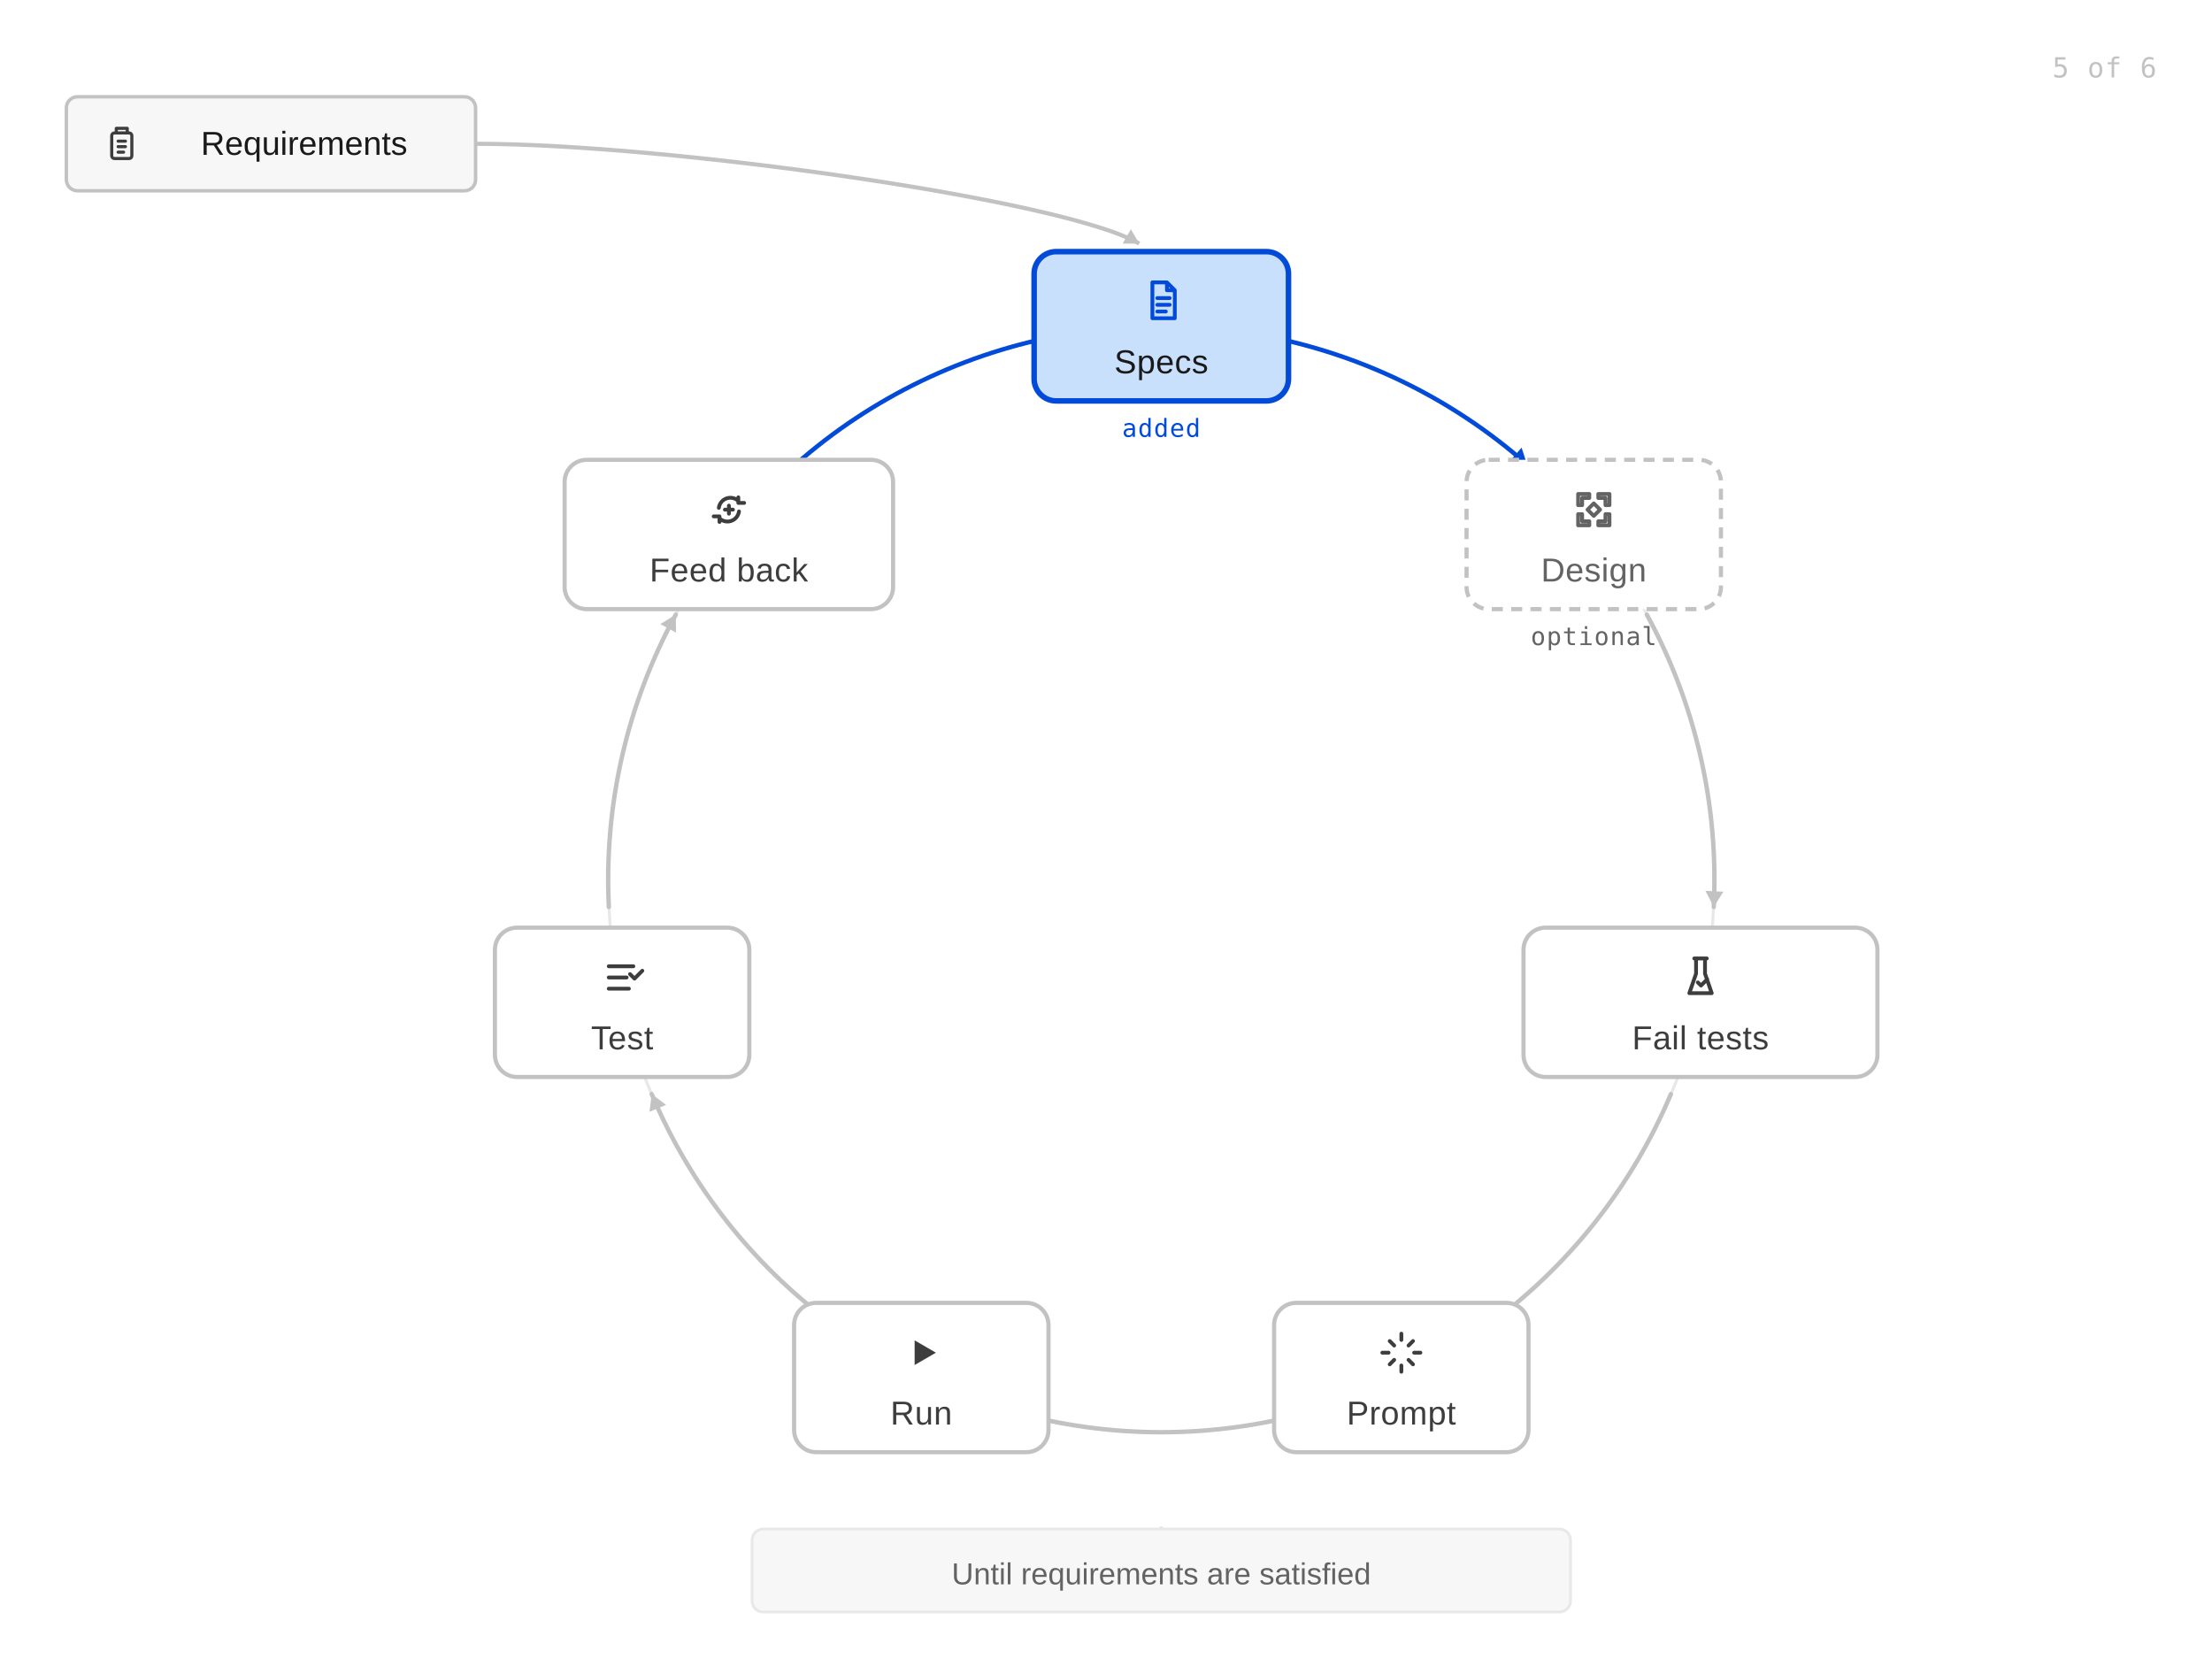
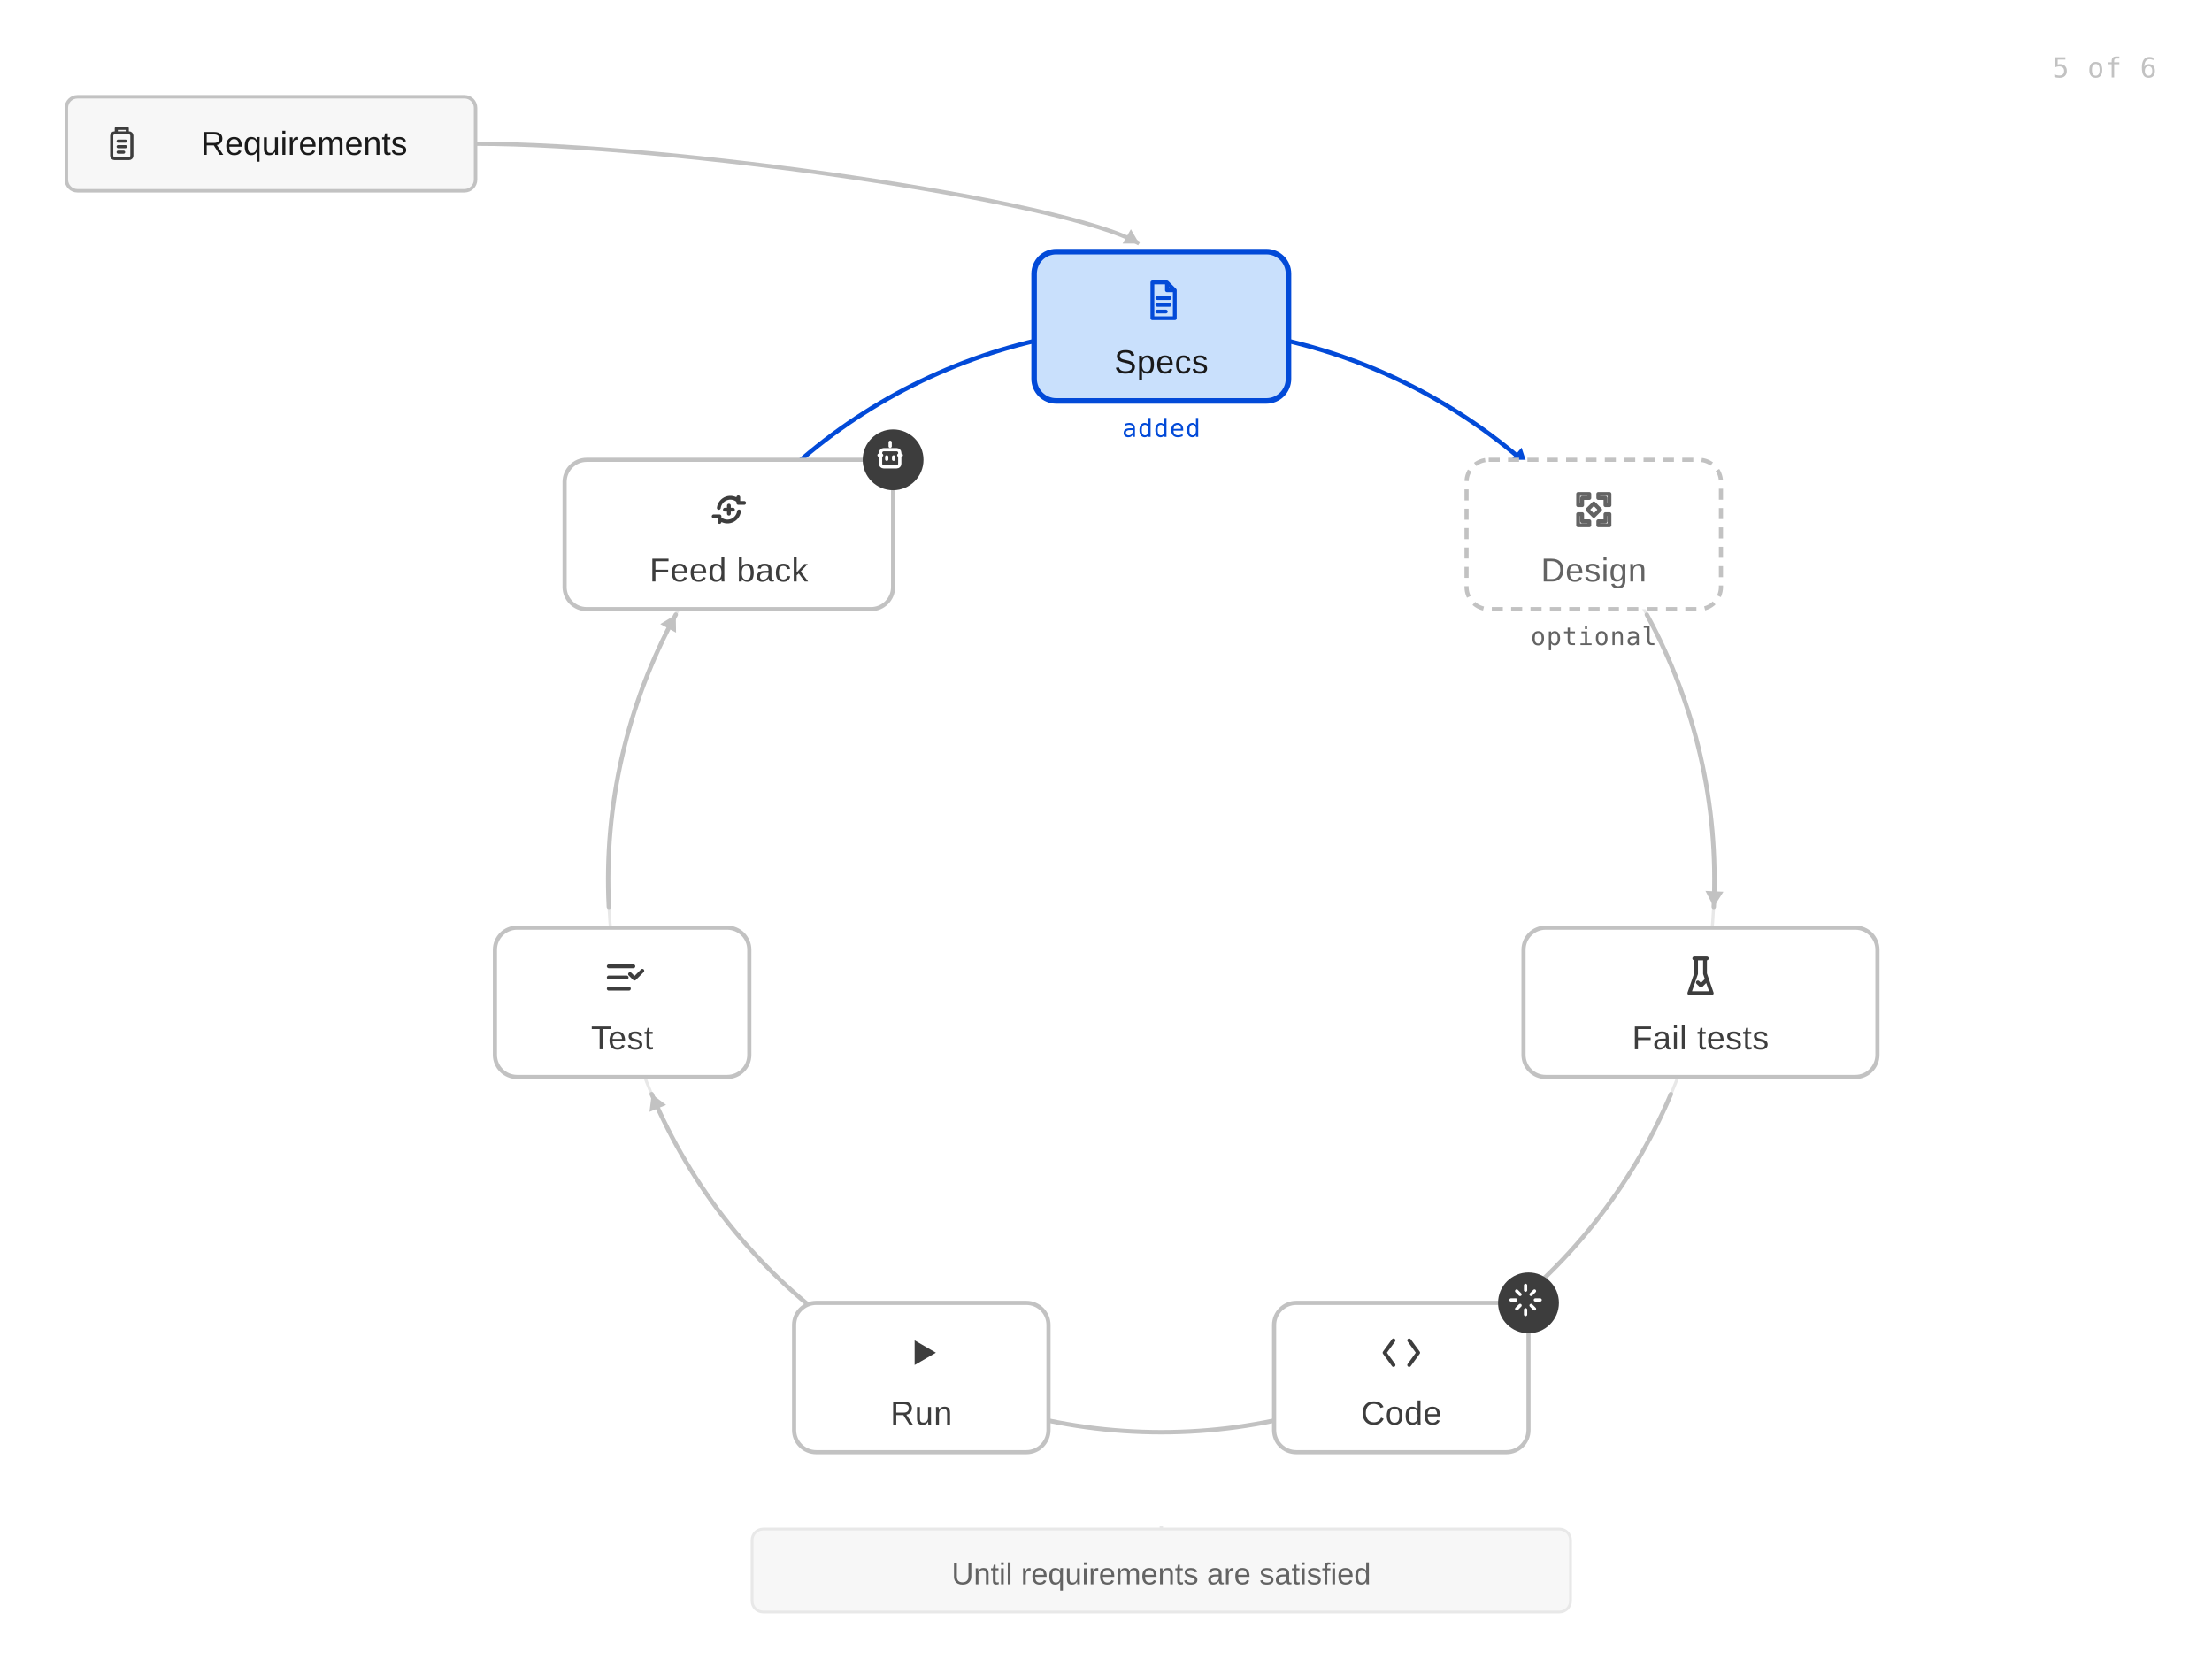
<svg xmlns="http://www.w3.org/2000/svg" viewBox="0 0 800 600" width="800" height="600" role="img" aria-label="Spec Driven Feedback Loop">
  <rect width="800" height="600" fill="#ffffff" />
  <circle cx="420" cy="318" r="200" fill="none" stroke="#e8e8e8" stroke-width="1.1" />
  <path d="M454.7 121.0 A200 200 0 0 1 552.3 168.0" fill="none" stroke="#024ad8" stroke-width="1.6" stroke-linecap="round" />
  <path d="M552.3 168.0 L546.0 166.8 L550.3 161.9 Z" fill="#024ad8" />
  <path d="M595.6 222.3 A200 200 0 0 1 619.8 328.0" fill="none" stroke="#c2c2c2" stroke-width="1.6" stroke-linecap="round" />
  <path d="M619.8 328.0 L616.8 322.2 L623.3 322.5 Z" fill="#c2c2c2" />
  <path d="M604.3 395.7 A200 200 0 0 1 536.7 480.4" fill="none" stroke="#c2c2c2" stroke-width="1.6" stroke-linecap="round" />
  <path d="M536.7 480.4 L539.4 474.5 L543.2 479.7 Z" fill="#c2c2c2" />
  <path d="M474.2 510.5 A200 200 0 0 1 365.8 510.5" fill="none" stroke="#c2c2c2" stroke-width="1.6" stroke-linecap="round" />
  <path d="M365.8 510.5 L372.1 508.9 L370.4 515.2 Z" fill="#c2c2c2" />
  <path d="M303.3 480.4 A200 200 0 0 1 235.7 395.7" fill="none" stroke="#c2c2c2" stroke-width="1.6" stroke-linecap="round" />
  <path d="M235.7 395.7 L240.9 399.6 L234.9 402.1 Z" fill="#c2c2c2" />
  <path d="M220.2 328.0 A200 200 0 0 1 244.4 222.3" fill="none" stroke="#c2c2c2" stroke-width="1.6" stroke-linecap="round" />
  <path d="M244.4 222.3 L244.5 228.8 L238.8 225.7 Z" fill="#c2c2c2" />
  <path d="M287.7 168.0 A200 200 0 0 1 385.3 121.0" fill="none" stroke="#024ad8" stroke-width="1.6" stroke-linecap="round" />
  <path d="M385.3 121.0 L380.3 125.2 L379.2 118.8 Z" fill="#024ad8" />
  <rect x="24" y="35" width="148" height="34" rx="4" ry="4" fill="#f7f7f7" stroke="#c2c2c2" stroke-width="1.25" />
  <g transform="translate(36.1 44.1) scale(0.662)" fill="none" stroke="#3d3d3d" stroke-width="1.7" stroke-linecap="round" stroke-linejoin="round">
    <path d="M9 3.5h6v2.5H9zM8 6h8a1.5 1.5 0 0 1 1.5 1.5v11A1.5 1.5 0 0 1 16 20H8a1.5 1.5 0 0 1-1.5-1.5v-11A1.5 1.5 0 0 1 8 6zM10 10.5h4M10 13.5h4M10 16.5h3" />
  </g>
  <text x="110" y="56" text-anchor="middle" font-family="IBM Plex Sans, Helvetica Neue, Arial, sans-serif" font-size="12" font-weight="500" fill="#1a1a1a">Requirements</text>
  <path d="M172 52 C242 52, 385.5 72.4, 412.0 88.1" fill="none" stroke="#c2c2c2" stroke-width="1.5" />
  <path d="M412.0 88.1 L406.0 88.1 L409.0 82.9 Z" fill="#c2c2c2" />
  <rect x="272" y="553" width="296" height="30" rx="4" fill="#f7f7f7" stroke="#e8e8e8" stroke-width="1" />
  <text x="420" y="573" text-anchor="middle" font-family="IBM Plex Sans, Helvetica Neue, Arial, sans-serif" font-size="11" fill="#636363">Until requirements are satisfied</text>
  <path d="M420.0 552.0 L420 553" fill="none" stroke="#e8e8e8" stroke-width="1.2" stroke-dasharray="3 3" />
  <rect x="374.0" y="91.0" width="92" height="54" rx="8" ry="8" fill="#c9e0fc" stroke="#024ad8" stroke-width="2.0" />
  <g transform="translate(410.3 99.3) scale(0.810)" fill="none" stroke="#024ad8" stroke-width="1.7" stroke-linecap="round" stroke-linejoin="round">
    <path d="M8 3.5h6.5L18 7v12.5H8V3.5zM14.5 3.5V7H18M10.2 10.5h5.5M10.2 13.5h5.5M10.2 16.5h3.8" />
  </g>
  <text x="420.0" y="135.0" text-anchor="middle" font-family="IBM Plex Sans, Helvetica Neue, Arial, sans-serif" font-size="12" font-weight="500" letter-spacing="0.16" fill="#1a1a1a">Specs</text>
  <text x="420.0" y="158.0" text-anchor="middle" font-family="IBM Plex Mono, ui-monospace, Menlo, monospace" font-size="9" letter-spacing="0.32" fill="#024ad8">added</text>
  <rect x="530.4" y="166.3" width="92" height="54" rx="8" ry="8" fill="#ffffff" stroke="#c2c2c2" stroke-width="1.5" stroke-dasharray="4 3" />
  <g transform="translate(566.7 174.6) scale(0.810)" fill="none" stroke="#636363" stroke-width="1.7" stroke-linecap="round" stroke-linejoin="round">
    <path d="M5 5h5v1.8H6.8V10H5V5zM14 5h5v5h-1.8V6.8H14V5zM5 14h1.8v3.2H10V19H5v-5zM17.2 14H19v5h-5v-1.8h3.2V14zM9.2 12l2.8-2.8L14.8 12 12 14.8z" />
  </g>
  <text x="576.4" y="210.3" text-anchor="middle" font-family="IBM Plex Sans, Helvetica Neue, Arial, sans-serif" font-size="12" font-weight="500" letter-spacing="0.16" fill="#636363">Design</text>
  <text x="576.4" y="233.3" text-anchor="middle" font-family="IBM Plex Mono, ui-monospace, Menlo, monospace" font-size="9" letter-spacing="0.32" fill="#636363">optional</text>
  <rect x="551.0" y="335.5" width="128.0" height="54" rx="8" ry="8" fill="#ffffff" stroke="#c2c2c2" stroke-width="1.5" />
  <g transform="translate(605.3 343.8) scale(0.810)" fill="none" stroke="#3d3d3d" stroke-width="1.7" stroke-linecap="round" stroke-linejoin="round">
    <path d="M10 3.5v6.8L7 19h10l-3-8.7V3.5zM9.2 3.5h5.6M10.8 14.2l1.4 1.4 2.8-2.8" />
  </g>
  <text x="615.0" y="379.5" text-anchor="middle" font-family="IBM Plex Sans, Helvetica Neue, Arial, sans-serif" font-size="12" font-weight="500" letter-spacing="0.16" fill="#3d3d3d">Fail tests</text>
  <rect x="460.8" y="471.2" width="92" height="54" rx="8" ry="8" fill="#ffffff" stroke="#c2c2c2" stroke-width="1.5" />
  <g transform="translate(497.1 479.5) scale(0.810)" fill="none" stroke="#3d3d3d" stroke-width="1.7" stroke-linecap="round" stroke-linejoin="round">
+     <path d="M8.5 6.5 4.5 12l4 5.5M15.5 6.5l4 5.5-4 5.5" />
+   </g>
+   <circle cx="552.8" cy="471.2" r="11" fill="#3d3d3d" />
+   <g transform="translate(544.3 462.7) scale(0.62)" fill="none" stroke="#ffffff" stroke-width="1.9" stroke-linecap="round" stroke-linejoin="round">
    <path d="M12 3.5v2.8M12 17.7v2.8M3.5 12h2.8M17.7 12h2.8M6.8 6.8l2 2M15.2 15.2l2 2M17.2 6.8l-2 2M8.8 15.2l-2 2" />
  </g>
-   <text x="506.8" y="515.2" text-anchor="middle" font-family="IBM Plex Sans, Helvetica Neue, Arial, sans-serif" font-size="12" font-weight="500" letter-spacing="0.16" fill="#3d3d3d">Prompt</text>
+   <text x="506.8" y="515.2" text-anchor="middle" font-family="IBM Plex Sans, Helvetica Neue, Arial, sans-serif" font-size="12" font-weight="500" letter-spacing="0.16" fill="#3d3d3d">Code</text>
  <rect x="287.2" y="471.2" width="92" height="54" rx="8" ry="8" fill="#ffffff" stroke="#c2c2c2" stroke-width="1.5" />
  <g transform="translate(323.5 479.5) scale(0.810)">
    <path d="M9 6.5l9.5 5.5L9 17.5z" fill="#3d3d3d" stroke="none" />
  </g>
  <text x="333.2" y="515.2" text-anchor="middle" font-family="IBM Plex Sans, Helvetica Neue, Arial, sans-serif" font-size="12" font-weight="500" letter-spacing="0.16" fill="#3d3d3d">Run</text>
  <rect x="179.0" y="335.5" width="92" height="54" rx="8" ry="8" fill="#ffffff" stroke="#c2c2c2" stroke-width="1.5" />
  <g transform="translate(215.3 343.8) scale(0.810)" fill="none" stroke="#3d3d3d" stroke-width="1.7" stroke-linecap="round" stroke-linejoin="round">
    <path d="M6 7h11M6 12h8M6 17h9M15.5 10.5l2 2 3.5-3.5" />
  </g>
  <text x="225.0" y="379.5" text-anchor="middle" font-family="IBM Plex Sans, Helvetica Neue, Arial, sans-serif" font-size="12" font-weight="500" letter-spacing="0.16" fill="#3d3d3d">Test</text>
  <rect x="204.2" y="166.3" width="118.8" height="54" rx="8" ry="8" fill="#ffffff" stroke="#c2c2c2" stroke-width="1.5" />
  <g transform="translate(253.9 174.6) scale(0.810)" fill="none" stroke="#3d3d3d" stroke-width="1.7" stroke-linecap="round" stroke-linejoin="round">
    <path d="M7.5 11.2a5.2 5.2 0 0 1 8.6-3.2M16.2 6.5V9h2.6M16.5 12.8a5.2 5.2 0 0 1-8.6 3.2M7.8 17.5V15H5.2M12 10.2v3.6M10.2 12h3.6" />
  </g>
+   <circle cx="323.0" cy="166.3" r="11" fill="#3d3d3d" />
+   <g transform="translate(314.5 157.8) scale(0.62)" fill="none" stroke="#ffffff" stroke-width="1.9" stroke-linecap="round" stroke-linejoin="round">
+     <path d="M12 3.5v2.3M8.2 7.8h7.6a1.8 1.8 0 0 1 1.8 1.8v6.4a1.8 1.8 0 0 1-1.8 1.8H8.2a1.8 1.8 0 0 1-1.8-1.8V9.6a1.8 1.8 0 0 1 1.8-1.8zM10 12v1.4M14 12v1.4M5.5 11h1.5M17 11h1.5" />
+   </g>
  <text x="263.6" y="210.3" text-anchor="middle" font-family="IBM Plex Sans, Helvetica Neue, Arial, sans-serif" font-size="12" font-weight="500" letter-spacing="0.16" fill="#3d3d3d">Feed back</text>
  <text x="780" y="28" text-anchor="end" font-family="IBM Plex Mono, ui-monospace, Menlo, monospace" font-size="10" letter-spacing="0.32" fill="#c2c2c2">5 of 6</text>
</svg>
